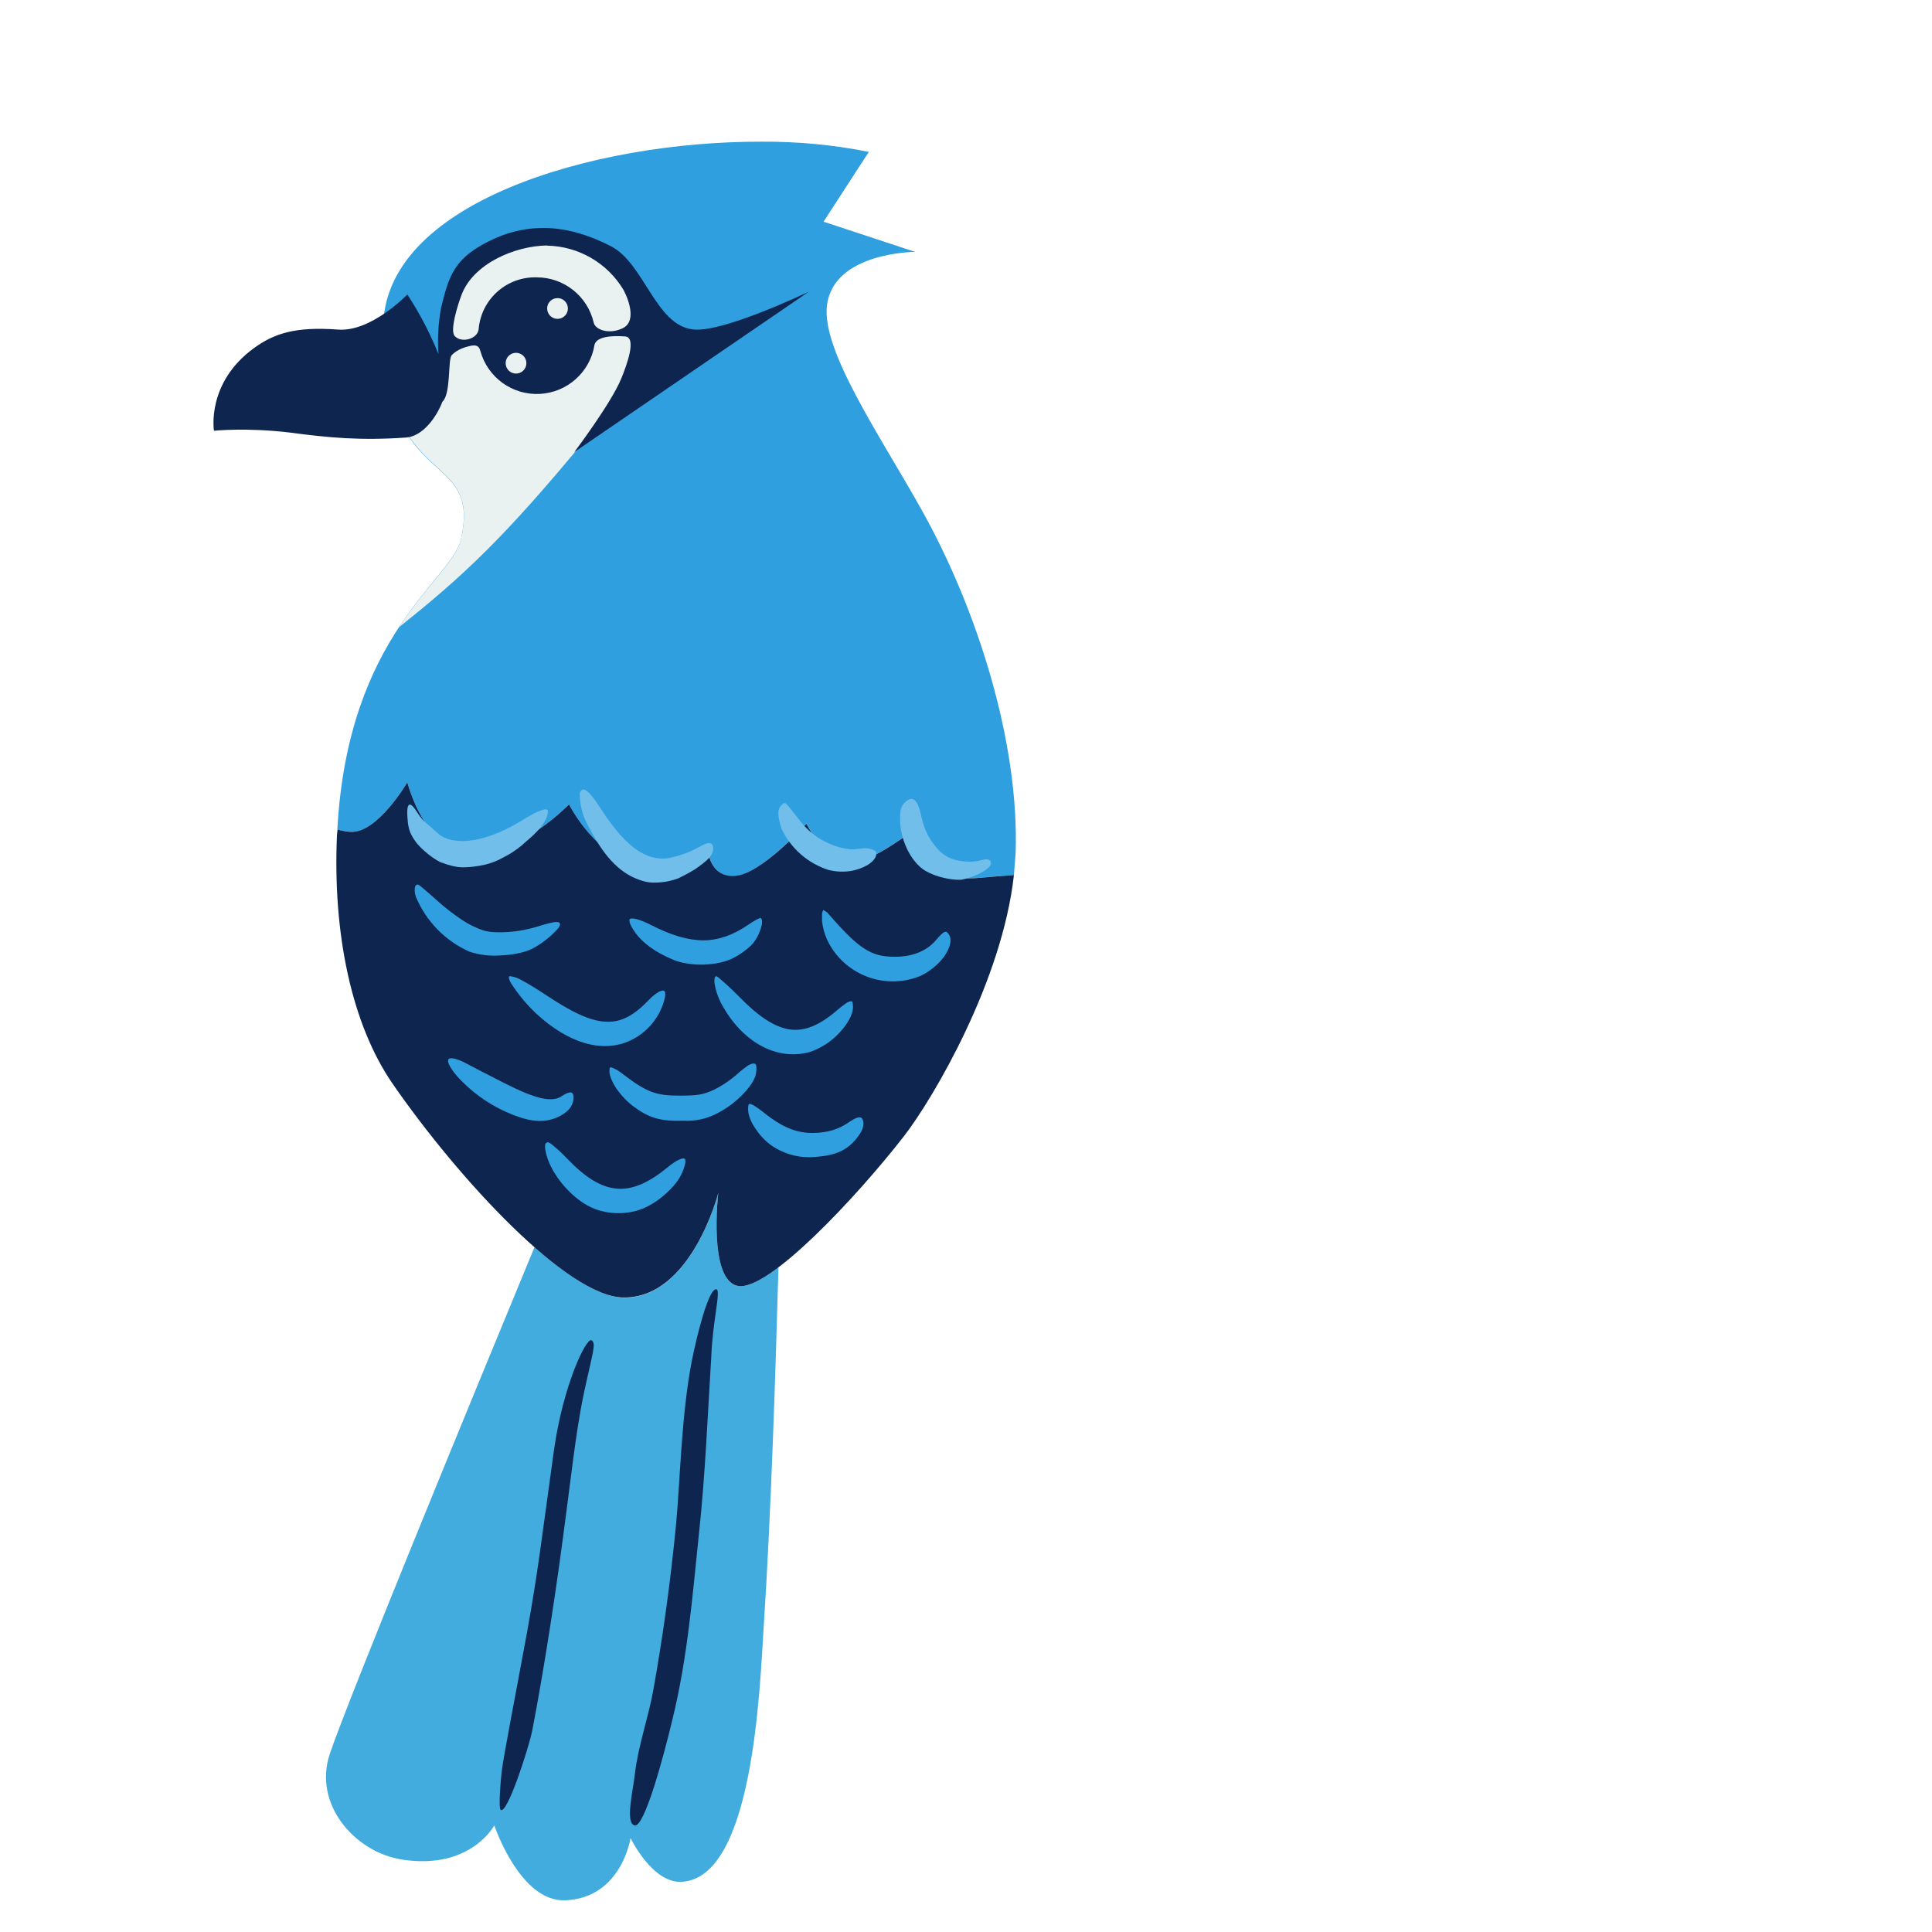
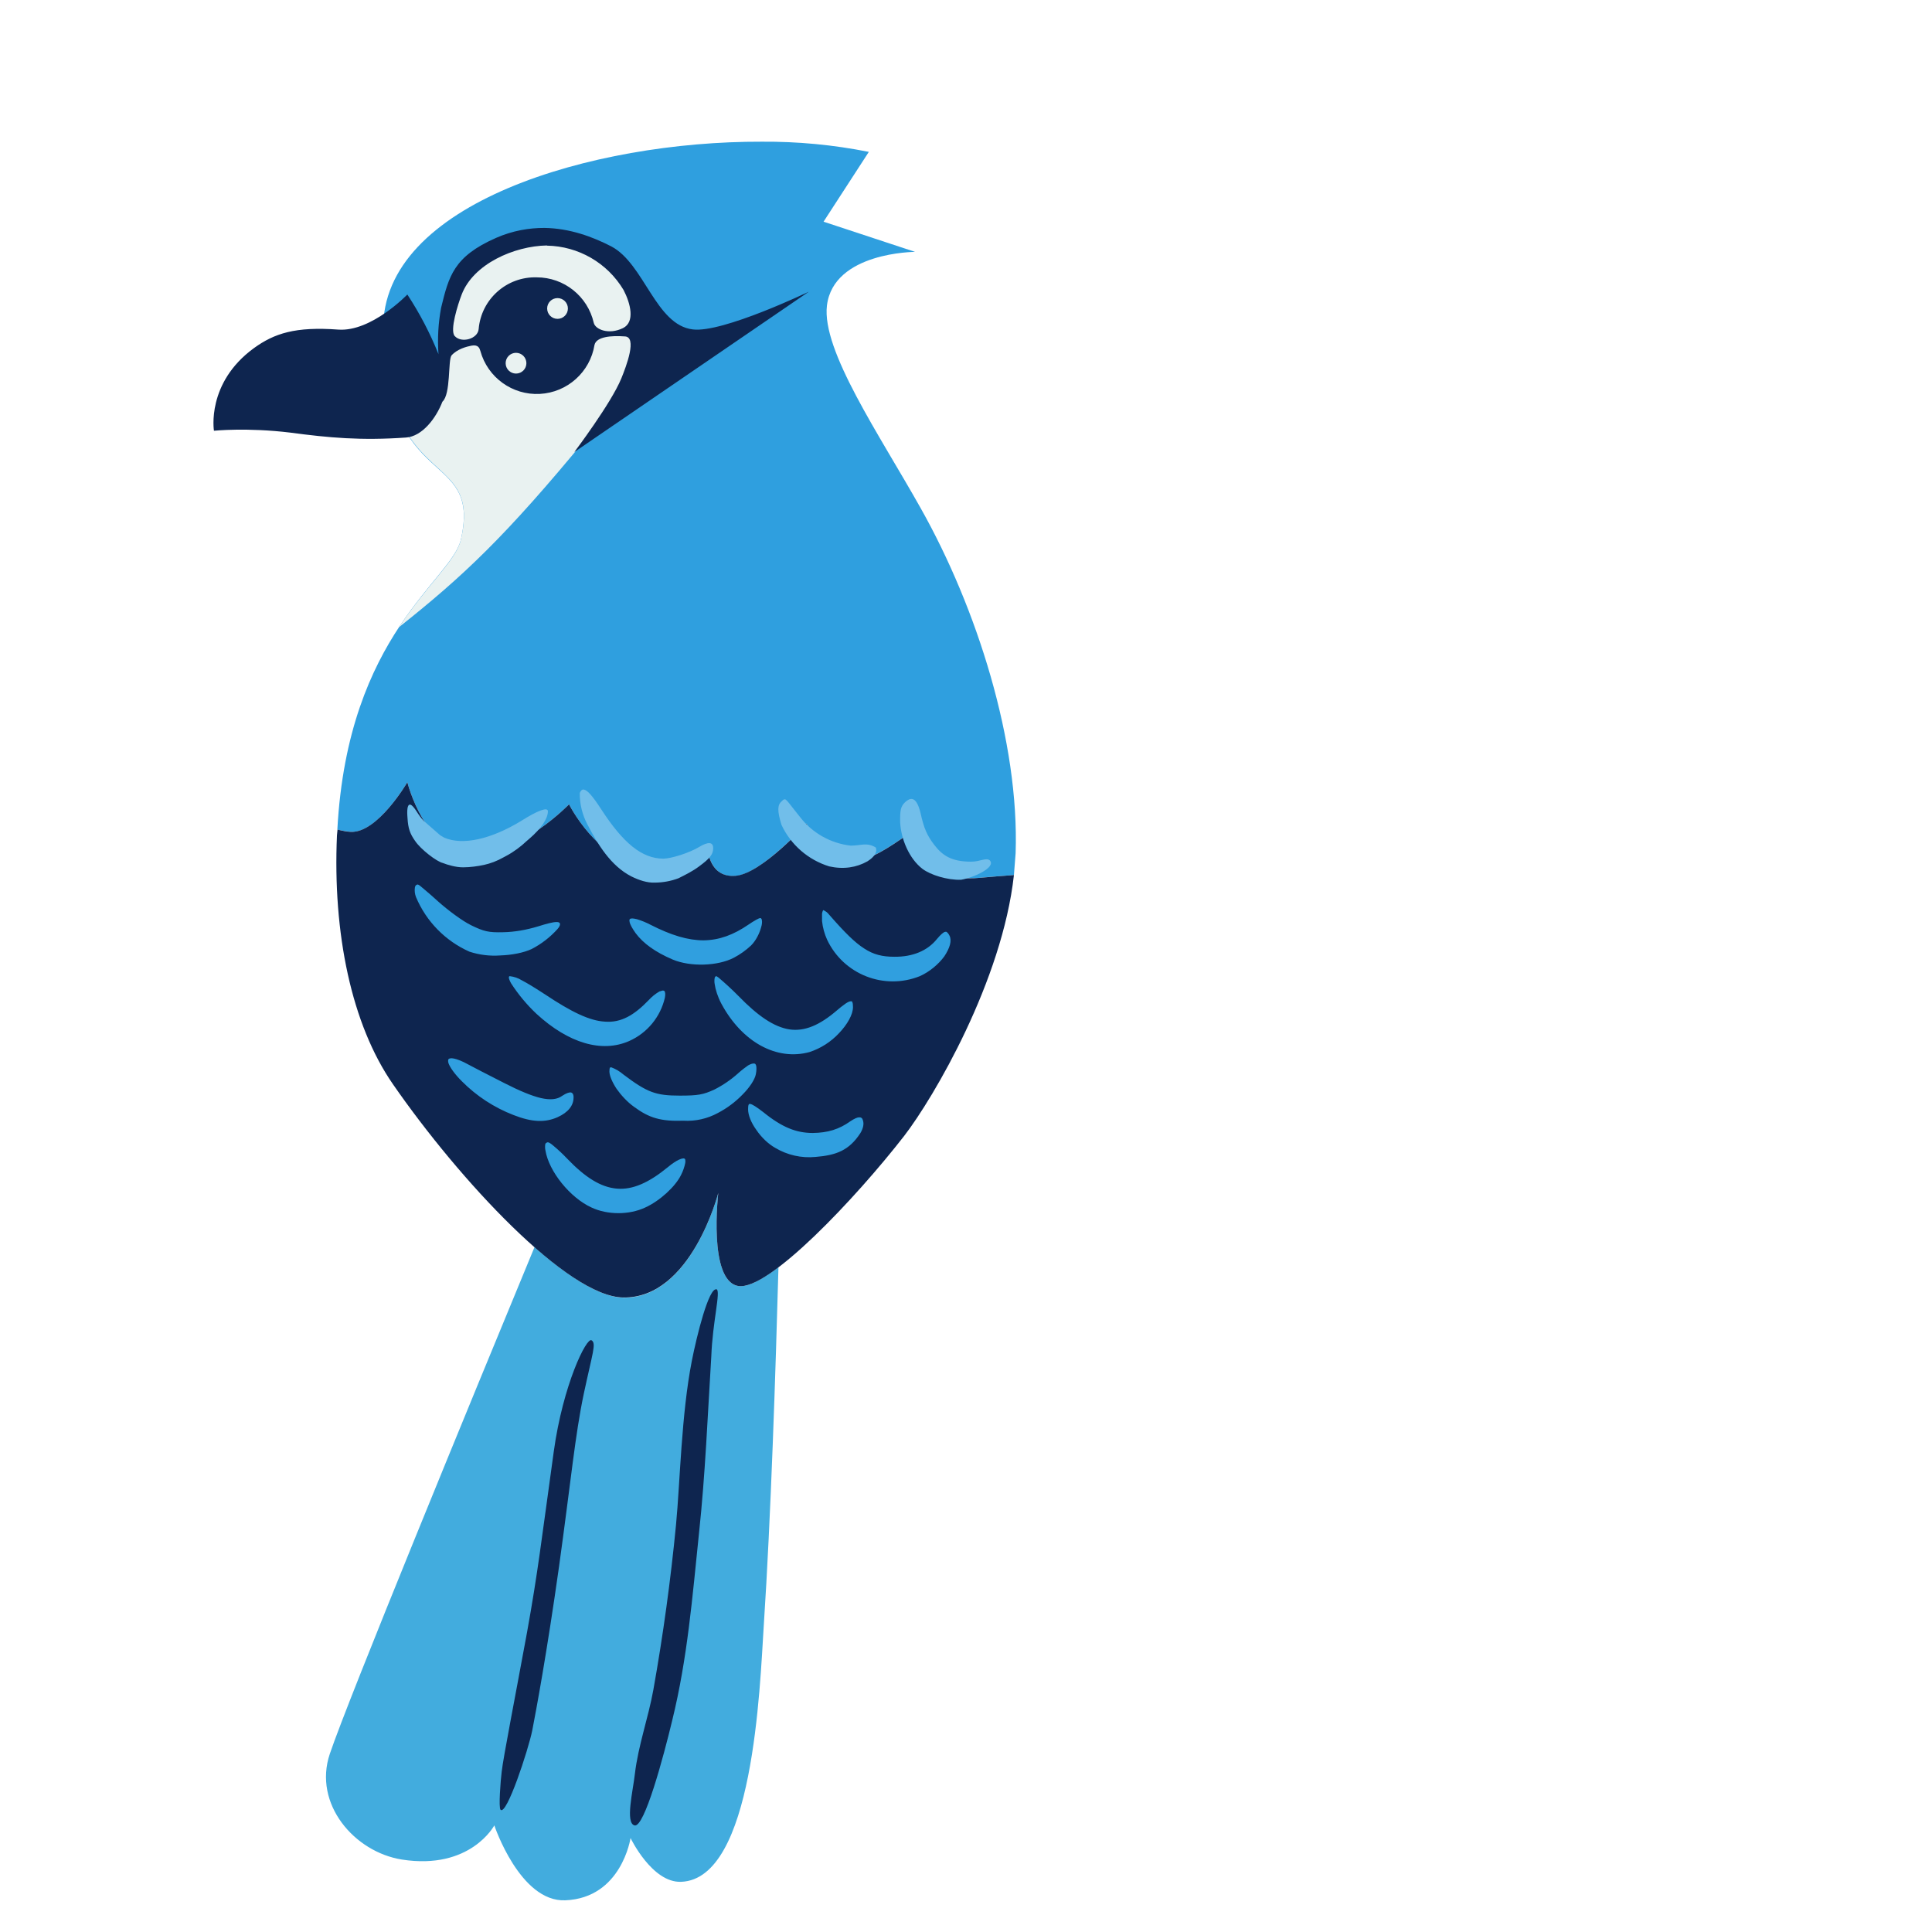
<svg xmlns="http://www.w3.org/2000/svg" width="1024" height="1024" version="1.1" id="svg8">
  <defs id="defs7" />
  <rect width="1024" height="1024" ry="270" style="display:none;fill:#a7bcd9" id="rect7" x="0" y="0" />
  <use href="#a" transform="matrix(-1,0,0,1,1024,0)" id="use7" style="display:none" />
  <use href="#a" id="use8" style="display:none" />
  <g id="layer1">
    <g id="a">
      <path d="M380.7 632.3s-14.3 56-50.3 55.5c-12.1-.2-29-10.9-47.1-26.8-34.2 82.7-98.5 239-108.5 268.6-8.9 26.5 13 52 38.2 56 36.4 5.7 49-18.1 49-18.1s13.6 40.7 37.6 39.7c29.9-1.2 34.6-33 34.6-33s11.4 23.8 26.8 23.2c38.4-1.4 41.7-102.9 43.8-135.6 3.8-57.5 6.3-135.4 7.8-190.1-9 6.7-16.5 10.7-21.3 9.9-16.1-2.7-10.6-49.3-10.6-49.3z" style="fill:#42acde" id="path1" />
      <path d="M403.7 75.1c-89.7-.3-201.5 32.6-200.6 99.6 1.3 87.4 52.2 62.4 41.2 111.2-4.9 21.6-59.9 49.8-65.5 153.8 2.8.7 5.3 1 7.2 1.2 14.2.7 29.9-26.3 29.9-26.3s9.5 38 35 38 50.7-26.3 50.7-26.3 15 30.3 39.6 32c20 1.6 34-8 34-8s.8 15 14.6 14c13.9-1.2 37.6-27.8 37.6-27.8 16.5 30.3 31.9 21 54.7 5.1 0 0 6.2 26.6 36.8 23.7 6-.6 12.3-1 18.5-1.5l.9-11.6c2-58.8-20.4-129.8-50.4-183-21.7-38.7-52.5-83.4-49.6-107.3 3.5-28.3 46.7-28.4 46.7-28.4l-48.5-16 24-37a279.7 279.7 0 0 0-56.8-5.4Z" style="fill:#2f9fdf" id="path2" />
      <path d="M215.9 414.6s-15.7 27-30 26.3c-1.8-.1-4.3-.5-7-1.2l-.3 3c-2.3 52 7.7 100.3 29.7 132 35.1 50.7 92.6 112.6 122 113 36.1.6 50.4-55.4 50.4-55.4s-5.5 46.6 10.6 49.3c16 2.6 62.4-46.7 87.9-79.5 15.8-20.5 52-82.3 58.2-138.3-6.2.4-12.4 1-18.5 1.5-30.6 3-36.8-23.7-36.8-23.7-22.8 16-38.2 25.2-54.7-5 0 0-23.7 26.5-37.6 27.6-13.8 1.1-14.6-13.8-14.6-13.8s-14 9.5-34 8c-24.5-1.8-39.6-32.1-39.6-32.1s-25.2 26.3-50.7 26.3c-25.5 0-35-38-35-38z" style="fill:#0e254f" id="path3" />
-       <path d="M309.5 418.5a1.5 1.5 0 0 0-.7 0c-.6.2-1.1.8-1.5 1.8a34.7 34.7 0 0 0 4 16.6c5.5 10.6 12.4 22 23.3 27.6 4 2 8.5 3.5 12.5 3.3a36 36 0 0 0 12.5-2.3c4-2 7.6-3.8 10.8-6.2 6-4.4 7.6-6.5 7.6-9.8 0-3.3-2.7-3.5-7.6-.5-5 3-14.6 6.1-18.8 6.1-11.2 0-21.2-8-33.1-26.4-4.3-6.6-7.1-9.9-9-10.2zm174 5c-1.2-.2-2.4.4-3.8 1.7-2.3 2.3-2.7 4-2.6 10.7.5 9 4.8 19.2 11.8 24.6 4.4 3.3 13.2 6 20.4 5.8 6.8-1.1 18.8-6.6 15.3-10.3-2-1.6-5 .7-9.9.7-10.6 0-15.3-3.4-19.6-9-3.8-5-5.4-8.7-7.2-16.8-1.1-4.6-2.6-7.1-4.4-7.4zm-67.5 2.2a1 1 0 0 0-.4 0c-.4.1-.7.4-1.2.9-2.4 2-2.5 5.1-.2 12.6a41.4 41.4 0 0 0 25.3 22c7.6 1.7 14.5.6 20.3-2.7 3.8-2.4 5.3-5 4.4-7.3-4.8-2.9-7.7-1-13.3-1A39.5 39.5 0 0 1 424 435c-4.8-5.9-7-9.3-8-9.4zm-199 .8c-1 .3-1.4 2.7-1 7.2.3 5.3 1.3 8.2 4 12 3 4.5 11.5 11 14.7 11.7 2.5 1 6.9 2.3 10.7 2.3 3.8 0 8-.6 11.2-1.3 3.2-.7 6.8-2 10.3-4l1.3-.7c4-2.1 8-5.1 10.9-7.9l1.4-1.2c6.3-5.4 9.9-10.7 9.9-14.6 0-2.4-5.3-.5-14 5-16 9.8-31.1 13.2-40.9 9l-2.2-1.3-8.8-7.7a32.9 32.9 0 0 1-3.6-4.8c-1.4-2.2-2.5-3.4-3.3-3.7a1 1 0 0 0-.5 0z" style="fill:#71beea" id="path4" />
+       <path d="m 309.5,418.5 c -0.23,-0.055 -0.47,-0.055 -0.7,0 -0.6,0.2 -1.1,0.8 -1.5,1.8 -0.07,5.78 1.305,11.486 4,16.6 5.5,10.6 12.4,22 23.3,27.6 4,2 8.5,3.5 12.5,3.3 4.27,-0.019 8.503,-0.798 12.5,-2.3 4,-2 7.6,-3.8 10.8,-6.2 6,-4.4 7.6,-6.5 7.6,-9.8 0,-3.3 -2.7,-3.5 -7.6,-0.5 -5,3 -14.6,6.1 -18.8,6.1 -11.2,0 -21.2,-8 -33.1,-26.4 -4.3,-6.6 -7.1,-9.9 -9,-10.2 z m 174,5 c -1.2,-0.2 -2.4,0.4 -3.8,1.7 -2.3,2.3 -2.7,4 -2.6,10.7 0.5,9 4.8,19.2 11.8,24.6 4.4,3.3 13.2,6 20.4,5.8 6.8,-1.1 18.8,-6.6 15.3,-10.3 -2,-1.6 -5,0.7 -9.9,0.7 -10.6,0 -15.3,-3.4 -19.6,-9 -3.8,-5 -5.4,-8.7 -7.2,-16.8 -1.1,-4.6 -2.6,-7.1 -4.4,-7.4 z m -67.5,0.2 c -0.132,-0.027 -0.268,-0.027 -0.4,0 -0.4,0.1 -0.7,0.4 -1.2,0.9 -2.4,2 -2.5,5.1 -0.2,12.6 4.954,10.573 14.142,18.562 25.3,22 7.6,1.7 14.5,0.6 20.3,-2.7 3.8,-2.4 5.3,-5 4.4,-7.3 -4.8,-2.9 -7.7,-1 -13.3,-1 -10.659,-1.204 -20.369,-6.691 -26.9,-15.2 -4.8,-5.9 -7,-9.3 -8,-9.4 z m -199,2.8 c -1,0.3 -1.4,2.7 -1,7.2 0.3,5.3 1.3,8.2 4,12 3,4.5 11.5,11 14.7,11.7 2.5,1 6.9,2.3 10.7,2.3 3.8,0 8,-0.6 11.2,-1.3 3.2,-0.7 6.8,-2 10.3,-4 l 1.3,-0.7 c 4,-2.1 8,-5.1 10.9,-7.9 l 1.4,-1.2 c 6.3,-5.4 9.9,-10.7 9.9,-14.6 0,-2.4 -5.3,-0.5 -14,5 -16,9.8 -31.1,13.2 -40.9,9 l -2.2,-1.3 -8.8,-7.7 c -1.344,-1.487 -2.549,-3.094 -3.6,-4.8 -1.4,-2.2 -2.5,-3.4 -3.3,-3.7 -0.164,-0.042 -0.336,-0.042 -0.5,0 z" style="fill:#71beea" id="path4" />
      <path d="M221.6 468.8c-.5 0-.8.1-1.1.4-.3.2-.5.6-.6 1.2a10 10 0 0 0 .6 5.1 55 55 0 0 0 28.3 28.9 42.4 42.4 0 0 0 16.4 2c6.1-.2 12.3-1.4 16.6-3.4a48.3 48.3 0 0 0 13.7-10.6c.9-1 1.3-2 1.3-2.3 0-.6 0-.9-.3-1-.3-.3-.7-.4-1.6-.4-1.8 0-4.9.8-9.7 2.3-6.2 1.9-12.7 3-18.5 3.1-7.8.2-10.2-.4-17-3.7-4.5-2.2-12-7.7-17.7-12.8a232 232 0 0 0-7.2-6.3 63 63 0 0 0-2.4-2 12 12 0 0 0-.7-.4h-.1zm214.8 13.6c-.2 0-.5.7-.7 1.8v4a32 32 0 0 0 2.7 9.9 38.5 38.5 0 0 0 49.1 19.3c5.2-2.3 10-6.4 13-10.5 1.4-2.1 2.5-4.3 3-6.2.5-1.9.4-3.6-.3-4.9-.4-.8-.9-1.4-1.3-1.7-.3-.3-.6-.3-1-.2-.9.2-2.3 1.4-4.3 3.8-5 6.2-12.8 9.5-22.6 9.4-6.2 0-11-1.1-16-4.4-5-3.2-10.4-8.6-18-17.3-.8-1-1.7-2-2.5-2.4l-1-.6c-.1 0-.2 0 0 0zm-33.6 4.2-.6.2-1.4.7a53.5 53.5 0 0 0-4 2.5c-8 5.5-15.6 8.3-23.9 8.4-8.3 0-17.2-2.7-28-8.2a42 42 0 0 0-7.3-3c-2-.5-3.1-.5-3.6-.2-.2.1-.3.3-.4.6 0 .3 0 .8.2 1.5.4 1.3 1.4 3.1 3.1 5.5 4 5.4 10.5 10.1 19.7 14 9.3 3.9 23.8 3.5 32.4-1a42 42 0 0 0 9.1-6.5c2.6-2.6 4.5-6.5 5.3-9.6.5-1.5.6-3 .4-3.8 0-.4-.2-.7-.4-.9-.1-.2-.3-.2-.6-.2zm-132.5 30.8c-.3 0-.4 0-.5.2l-.1.5c0 .5.4 1.7 1.2 3.1a87.3 87.3 0 0 0 13.5 16.2c17 15.6 34.6 20.7 49 14.4a33.3 33.3 0 0 0 19-23c.4-2 .1-3.1-.2-3.5-.2-.2-.5-.3-1-.3l-1.7.5a24 24 0 0 0-5.7 4.6c-7.7 8-14.6 12-23 11.4-8.3-.4-18-5.2-31.7-14.3-5.2-3.4-9.4-6-12.5-7.6a15.5 15.5 0 0 0-6.3-2.2zm109.4 0c-.2 0-.3 0-.5.2-.1 0-.3.3-.4.7a9 9 0 0 0 0 3.3c.4 2.9 1.6 6.7 3.5 10.3 11 20.5 29.4 30.5 46.8 25.7a37.3 37.3 0 0 0 15.6-10c4.4-4.6 7.4-9.9 7.4-13.8 0-1.3-.1-2.3-.4-2.7 0-.3-.2-.4-.3-.4h-.5c-.6 0-1.5.4-2.7 1.2a57 57 0 0 0-4.7 3.7c-9 7.7-16.9 11.2-25.1 10-8.2-1.3-16.7-7.1-27-17.7a159.8 159.8 0 0 0-10.6-9.8 9.8 9.8 0 0 0-.9-.6l-.2-.1zm-140.2 43.5c-1 0-1.6.2-1.8.5-.2.4-.3 1 0 2.1.8 2.2 3.1 5.6 7.1 9.6a78.2 78.2 0 0 0 27.4 17.9c9.7 3.8 16.7 4.1 23.4 1.1 5.5-2.5 8.4-6.1 8.4-10.4a4 4 0 0 0-.4-2c-.3-.4-.6-.6-1-.7-.9-.1-2.5.4-4.6 1.8-2.7 2-6.4 2.3-11.3 1.2-5-1.2-11.3-3.8-19.5-8-8-4-17.5-9-21.3-11-2.9-1.4-5-2-6.4-2.1zm160.1 2.8c-.6-.1-1.7.2-3.1 1-1.4 1-3.2 2.3-5.2 4.1a58 58 0 0 1-12.7 8.7c-5.9 2.7-8.6 3.2-18.3 3.2-12.6 0-17.2-1.6-29.9-11.2a21 21 0 0 0-6.4-3.8c-.5 0-.5 0-.7.2-.2.3-.3 1-.3 2 0 2.2 1.5 5.7 3.8 9.2 2.4 3.4 5.7 7 9.2 9.5 8.1 6 14.3 7.8 26.2 7.4a34 34 0 0 0 18.3-4.1 51 51 0 0 0 13.1-9.8c3.8-3.8 6.5-8 7-10.7.4-2 .4-3.5.2-4.5a2 2 0 0 0-.5-1 1 1 0 0 0-.7-.2zm-2 21.4c-.5 0-.6 0-.8.4-.2.4-.3 1.2-.3 2.4 0 3.2 1.7 7.3 4.4 11 2.7 4 6.3 7.4 10 9.5a35 35 0 0 0 21.3 4.8c11-.9 17.8-3.4 23.8-12.6 1.5-2.5 2-4.8 1.4-6.7-.2-.7-.4-1.1-.8-1.4-.3-.2-.6-.3-1.2-.3-1 0-2.6.7-4.7 2.1-6 4.3-12 6.1-19.9 6.2-8.8 0-16.3-3-26.2-11-3.6-2.8-6-4.3-7-4.4zM290 605.5c-.6.3-.9.5-1 1a9 9 0 0 0 .1 3.3c1.8 11 13 25 24.4 30.2 8.5 4 20 4 28.5 0 7.7-3.5 16-11.1 19-17.3a25 25 0 0 0 2.2-6.3c.1-.7.1-1.3 0-1.6 0-.4-.2-.6-.4-.7-.3-.2-1.3-.2-2.8.5-1.6.7-3.6 2-6 4-10 8.2-18.6 12.1-27 11.4-8.6-.7-16.9-6-26.4-15.9a82.6 82.6 0 0 0-7.6-7.1 10 10 0 0 0-2-1.4c-.5-.2-.8-.2-1-.1z" style="fill:#309fdf" id="path5" />
      <path d="M290 125.7a61.4 61.4 0 0 0-19 2.3c-19.9 5.7-33.5 15.8-36.5 52.2-3 36.6-18 45.5-20.3 46.7 14.7 26.7 38 24.5 30.1 59-2.4 11-17.6 23.5-32.8 46.5 34-27 56.4-48 99.6-100.5 0 0 39-47.6 25.1-77a52 52 0 0 0-46.1-29.2z" style="fill:#e9f2f1" id="path6" />
      <path d="M288.5 120.8c-8.1 0-16.7 1.4-25.6 5.3-22.5 9.9-25 20.3-29.1 37a96.8 96.8 0 0 0-1.4 24.6 178 178 0 0 0-16.5-31.6s-19 19.8-36.5 18.6c-22.9-1.7-34 2-44.8 9.8-25.4 18.5-21.2 43.8-21.2 43.8s17.6-1.8 40.5 1c20.3 2.7 37.4 4.3 61.3 2.6 8.5-.6 15.8-10 19.3-19 4.5-4 2.9-22 4.8-24.5 3-3.4 8-4.7 10.6-5.2 3.7-.7 4.3 1.5 4.7 2.8a31 31 0 0 0 60.5-3.2c1-4.4 9-5 15.9-4.5 7 0 .9 15.9-1.7 22.3-5.4 13.2-24.9 39-24.9 39l124.3-85s-45.8 22-61.5 20c-19.7-2.3-25.7-34.8-43.2-44-9.9-5.1-22-9.6-35.5-9.8zm1.4 9.4a48.2 48.2 0 0 1 40.6 23.5c3.7 7.1 6.2 17-.3 20.2-7.6 3.7-14.7.7-15.5-2.8a31 31 0 0 0-30.2-24.1 30 30 0 0 0-30.8 27.4c-.4 5.2-9.1 7.7-12.7 3.7-2.7-3 1.7-16.8 3.7-22 6.2-16.2 27.8-25.7 45.2-26zm5.6 27.8a5.5 5.5 0 1 1 0 11 5.5 5.5 0 0 1 0-11zm-22 29a5.5 5.5 0 1 1 0 11 5.5 5.5 0 0 1 0-11zm40 523.4c-2.6-1.8-15.1 23.5-20 59-6.8 49-8.3 63.2-14.2 96-6 32.7-12.6 66.3-13.4 73.7-.6 4.8-1.7 19-.6 20.1 3.2 3.3 14.7-31.7 16.8-42 2-10.3 7.7-40.7 14.2-86.9 6.4-46.1 8.5-69.6 13.1-91.5 4.7-22 6.7-26.6 4.2-28.4zm66.3-27c-4.1-1.3-10.5 24.6-13.1 37.8-5.6 28.6-6.2 64-8.4 87a1099 1099 0 0 1-12 87.4c-2.7 15-8 29.4-9.8 44.6-1 9-5.2 26-.2 27.3 5.2 1.5 15.4-36.5 20-55.7 8.1-32.9 10.7-65.6 14.2-99.3 3.3-30.7 4.6-62.8 6.5-93.6.7-18.5 5.1-34.5 2.8-35.6z" style="fill:#0e254f" id="path7" />
    </g>
  </g>
</svg>
